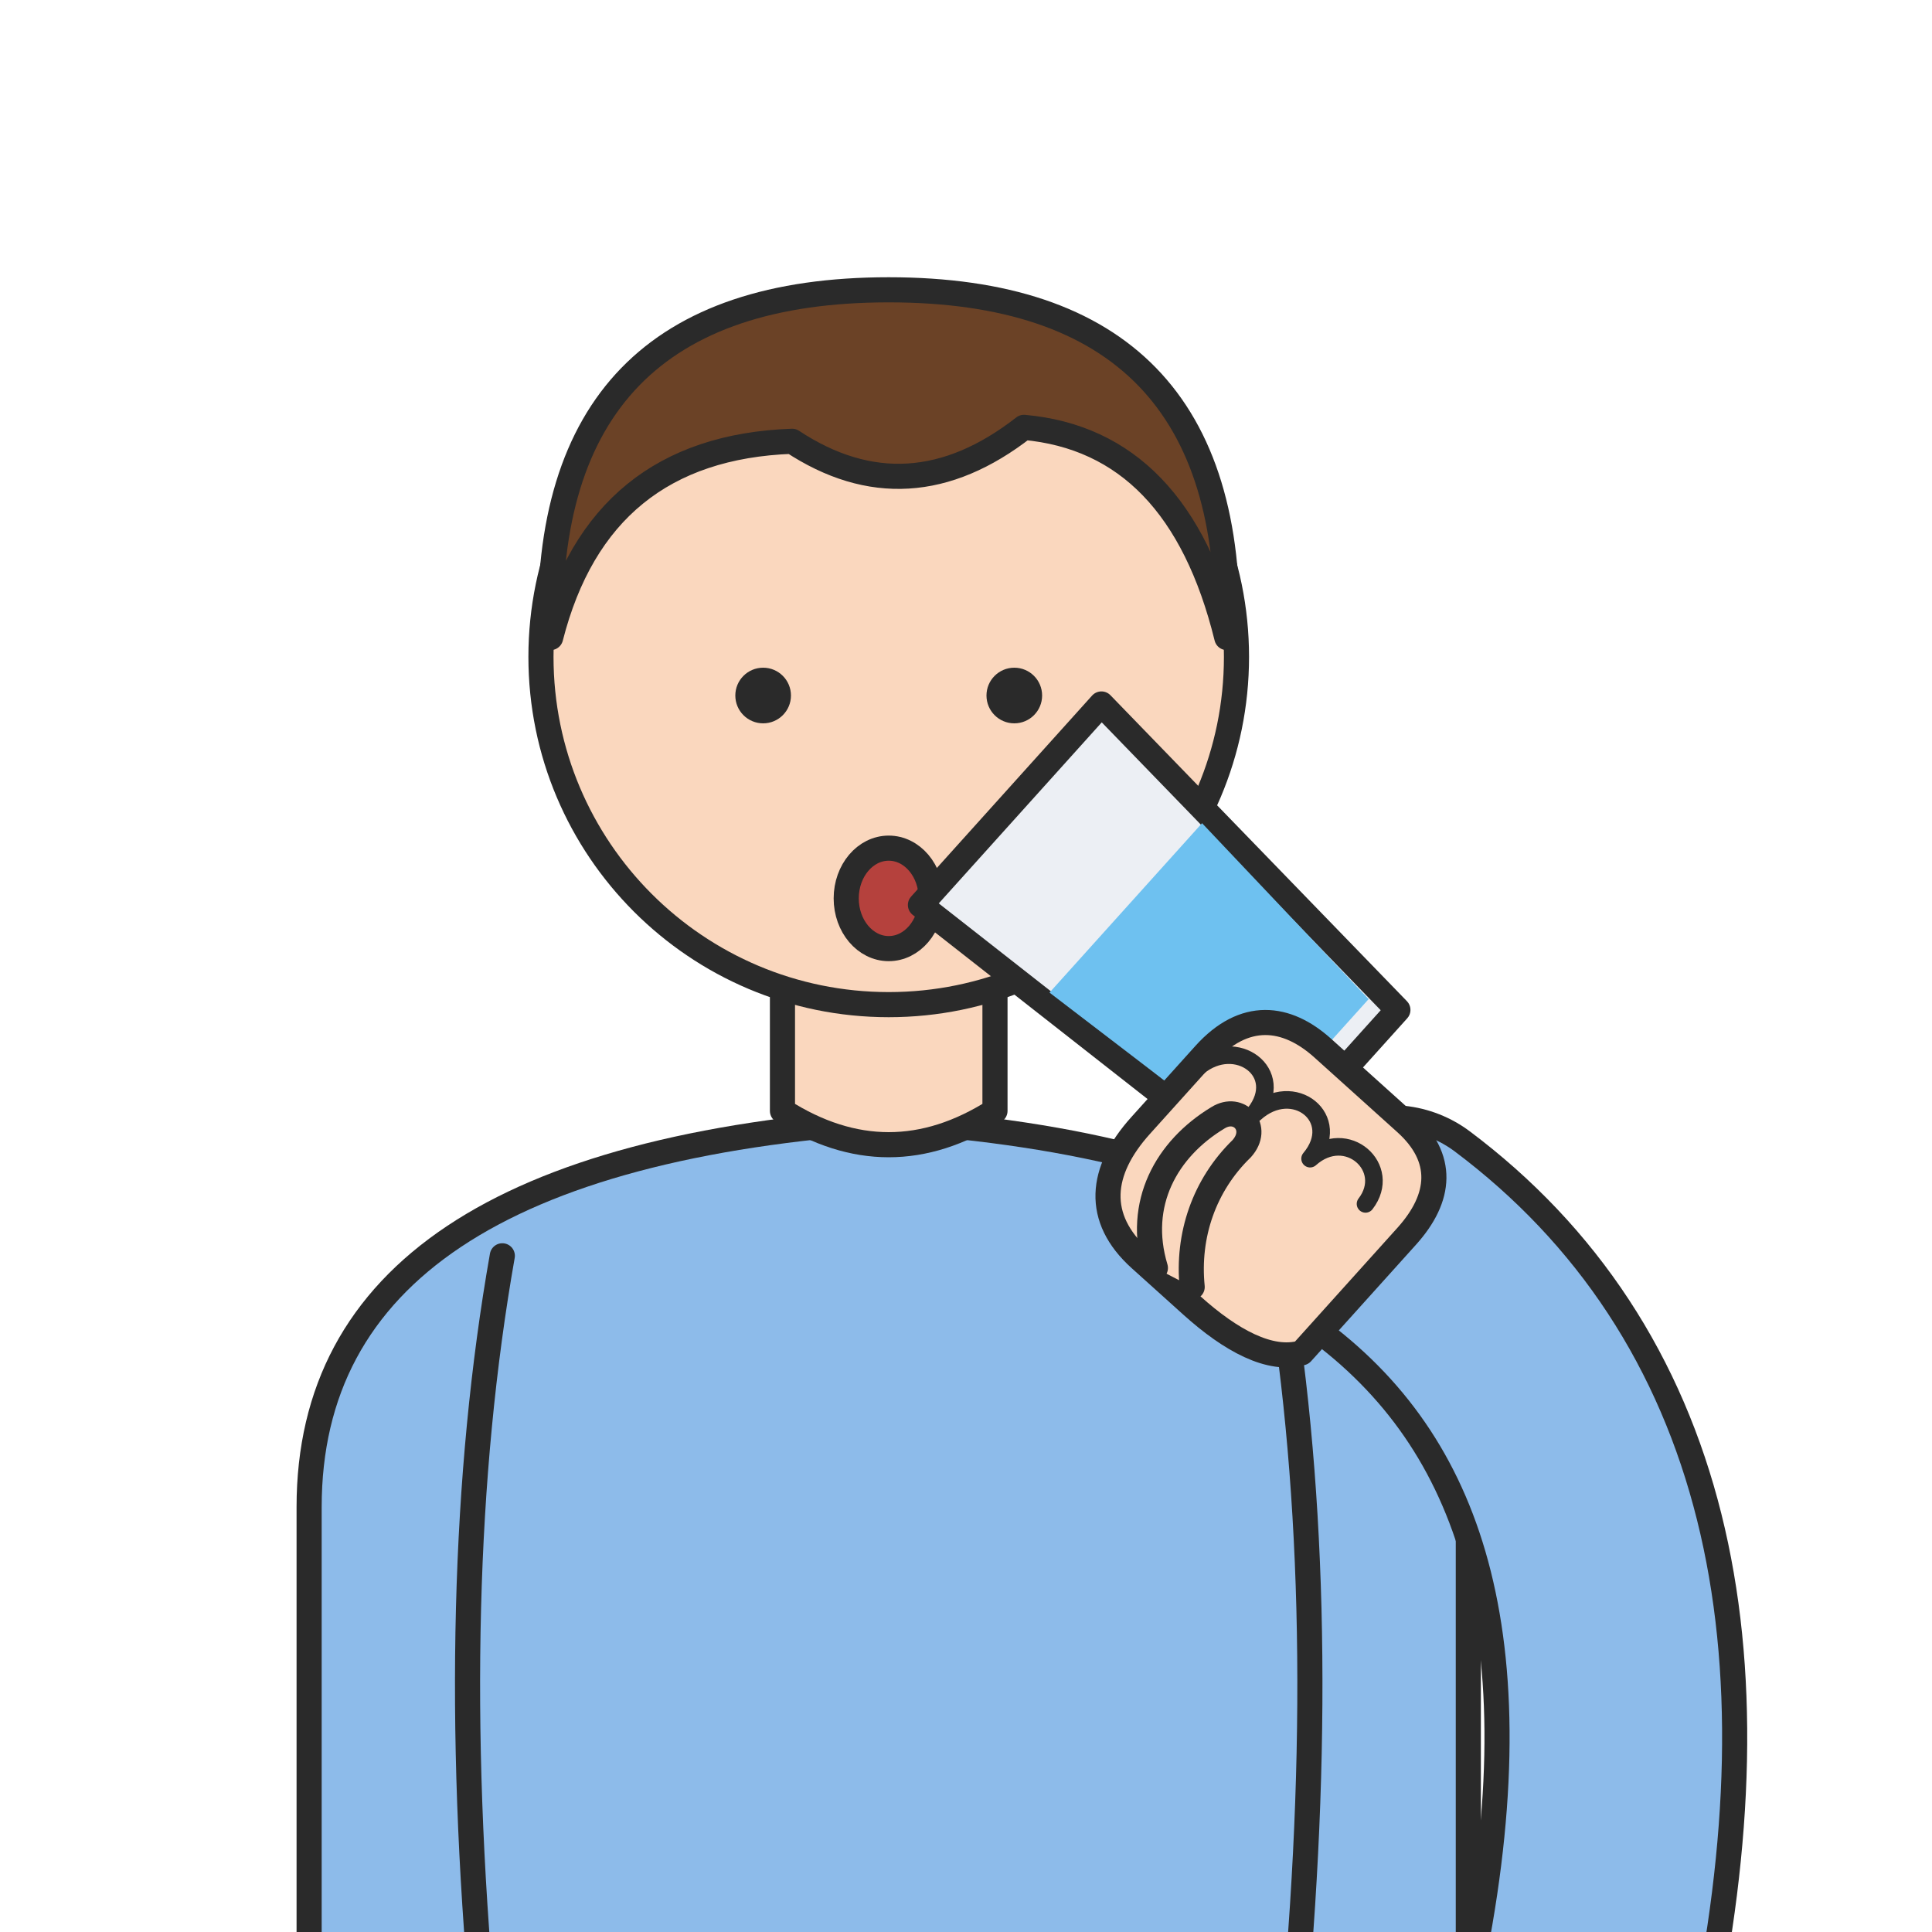
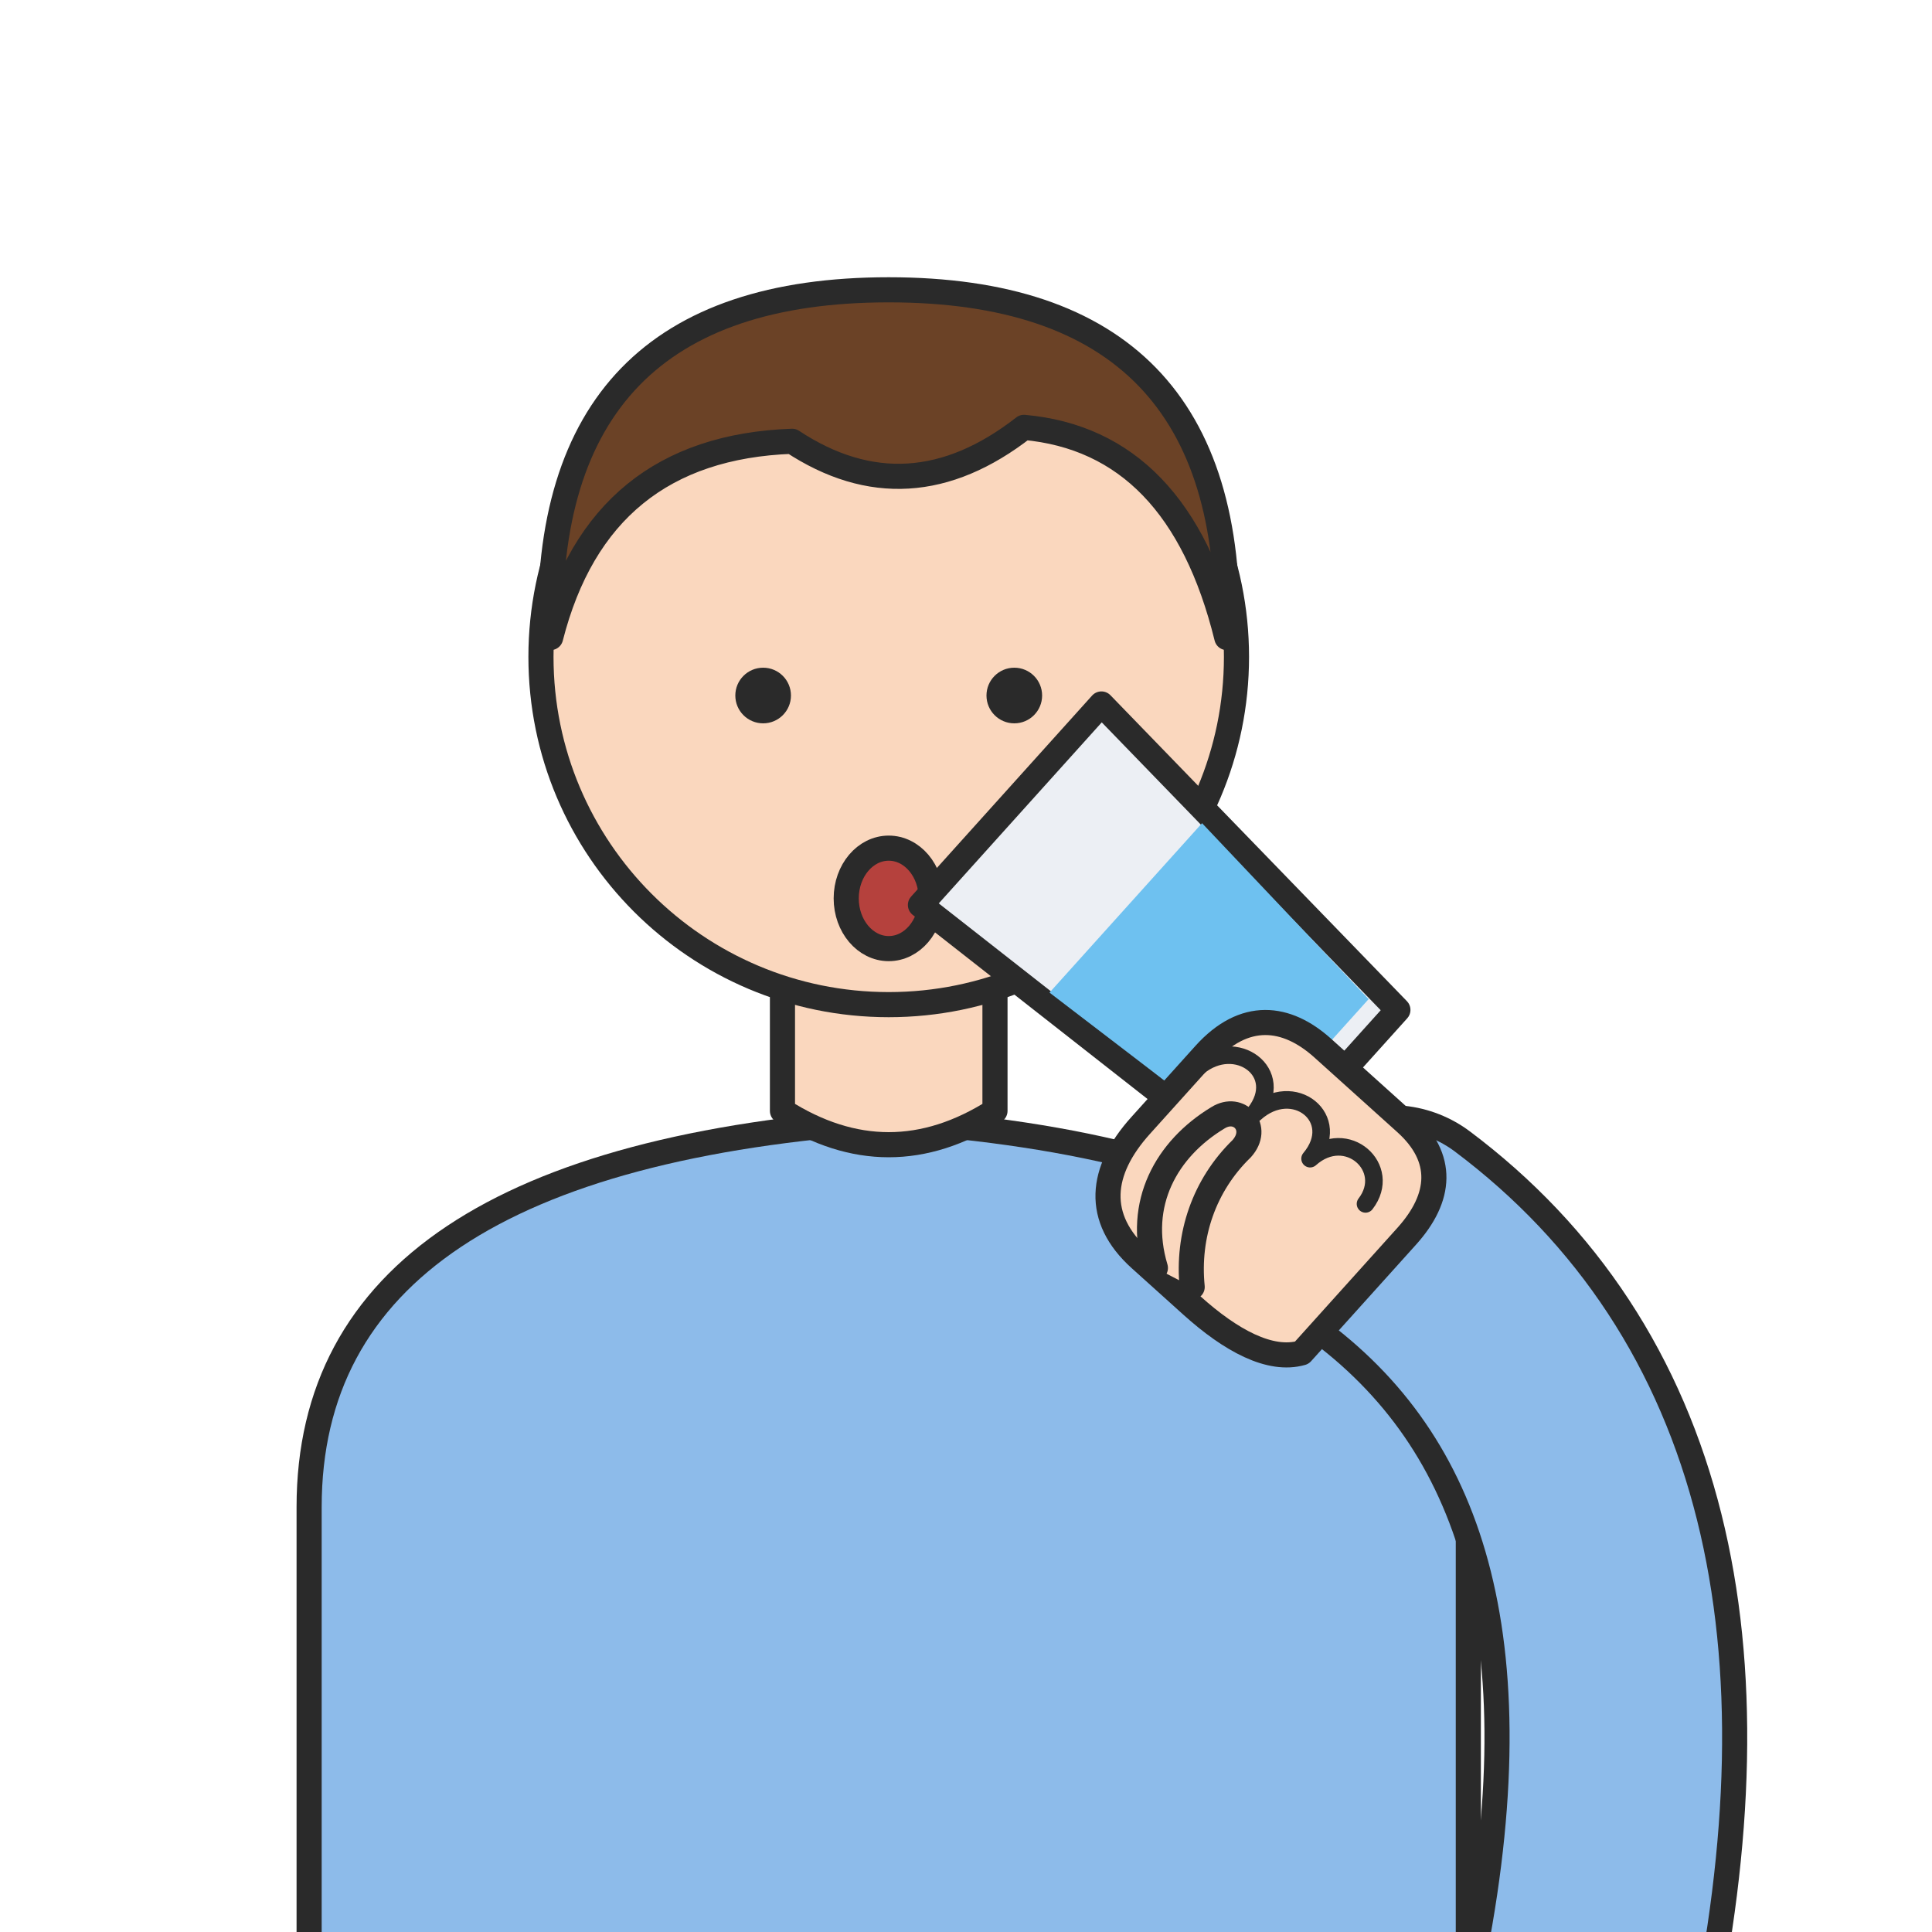
<svg xmlns="http://www.w3.org/2000/svg" viewBox="0 0 100 100" width="512" height="512" stroke-linecap="round" stroke-linejoin="round" role="img" aria-label="piť">
  <path d="M16 104 V78 Q16 60 46 58 Q76 60 76 78 V104 Z" fill="#8DBBEA" stroke="#2A2A2A" stroke-width="1.3" />
-   <path d="M26 65 Q23 82 25 104 M66 65 Q69 82 67 104" fill="none" stroke="#2A2A2A" stroke-width="1.3" />
  <path d="M40.5 48.0 V57.5 Q46 61.0 51.5 57.5 V48.0" fill="#FAD7BE" stroke="#2A2A2A" stroke-width="1.3" />
  <circle cx="46" cy="34" r="18.0" fill="#FAD7BE" stroke="#2A2A2A" stroke-width="1.3" />
  <path d="M28.5 33 Q28.0 15.0 46 15.0 Q64.0 15.0 63.5 33 Q61.0 22.84 53 22.12 Q47 26.8 41 22.84 Q31.0 23.2 28.5 33 Z" fill="#6B4226" stroke="#2A2A2A" stroke-width="1.3" />
  <circle cx="39.5" cy="36.0" r="1.44" fill="#2A2A2A" stroke="#2A2A2A" stroke-width="0" />
  <circle cx="52.5" cy="36.0" r="1.44" fill="#2A2A2A" stroke="#2A2A2A" stroke-width="0" />
  <ellipse cx="46" cy="46.5" rx="2.2" ry="2.6" fill="#B5413D" stroke="#2A2A2A" stroke-width="1.3" />
  <path d="M82 104 Q88 76 72 64" fill="none" stroke="#2A2A2A" stroke-width="13.6" />
  <path d="M82 104 Q88 76 72 64" fill="none" stroke="#8DBBEA" stroke-width="11" />
  <g transform="translate(60.5 49) rotate(-48)">
    <path d="M-7 -11 L7 -11 L5.5 11 L-5.5 11 Z" fill="#ECEFF4" stroke="#2A2A2A" stroke-width="1.3" />
    <path d="M-5.9 -3 L5.9 -3 L4.9 9.5 L-4.9 9.5 Z" fill="#6EC1F0" stroke="#2A2A2A" stroke-width="0" />
  </g>
  <g transform="translate(71 66) rotate(-48) scale(0.902 0.902)">
    <path d="M-6 0 C-7.6 -1 -8.2 -3.5 -8.2 -6.5 L-8.2 -10.5 C-8.2 -14 -6 -15.6 -2.5 -15.6 L3 -15.6 C6.4 -15.6 7.8 -13.6 7.8 -10.8 L7.8 -4.4 C7.8 -1.4 6 0 3 0 Z" fill="#FAD7BE" stroke="#2A2A2A" stroke-width="1.44" />
    <path d="M2.2 -15.4 C5 -15 5.4 -11.4 2.4 -11.2 M2.4 -11.2 C5.4 -10.9 5.6 -7.2 2.6 -7.1 M2.6 -7.1 C5.4 -6.8 5.4 -3.2 2.8 -3" fill="none" stroke="#2A2A2A" stroke-width="1.01" />
    <path d="M-8 -9.5 C-6 -12.8 -2.5 -13.6 0.8 -12.6 C2.2 -12.2 2 -10.4 0.4 -10.4 C-2.6 -10.6 -5.4 -9.4 -7.4 -7.2" fill="#FAD7BE" stroke="#2A2A2A" stroke-width="1.44" />
  </g>
</svg>
